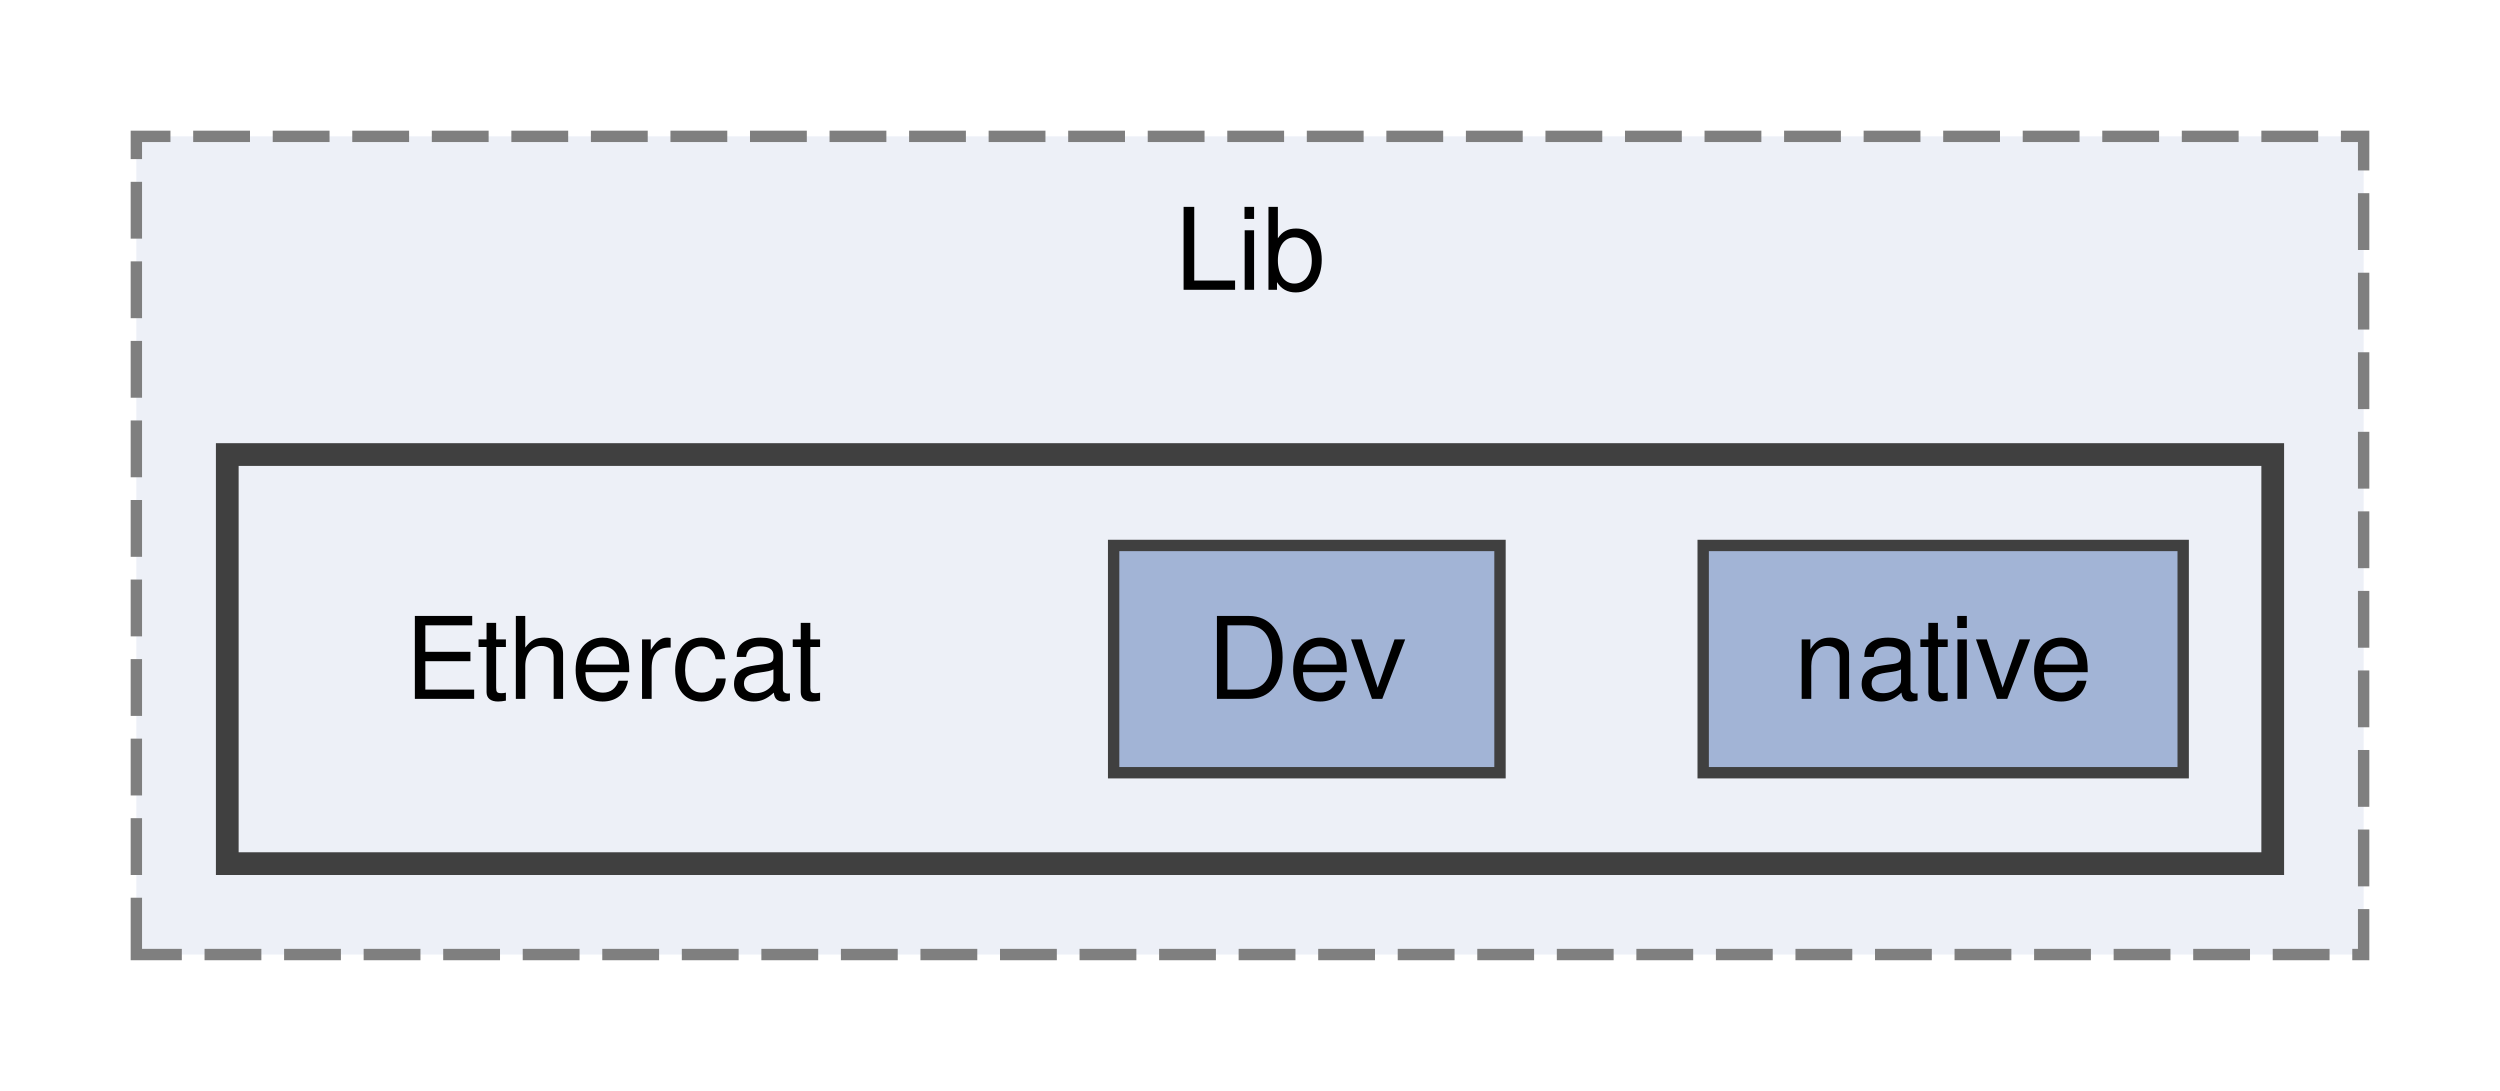
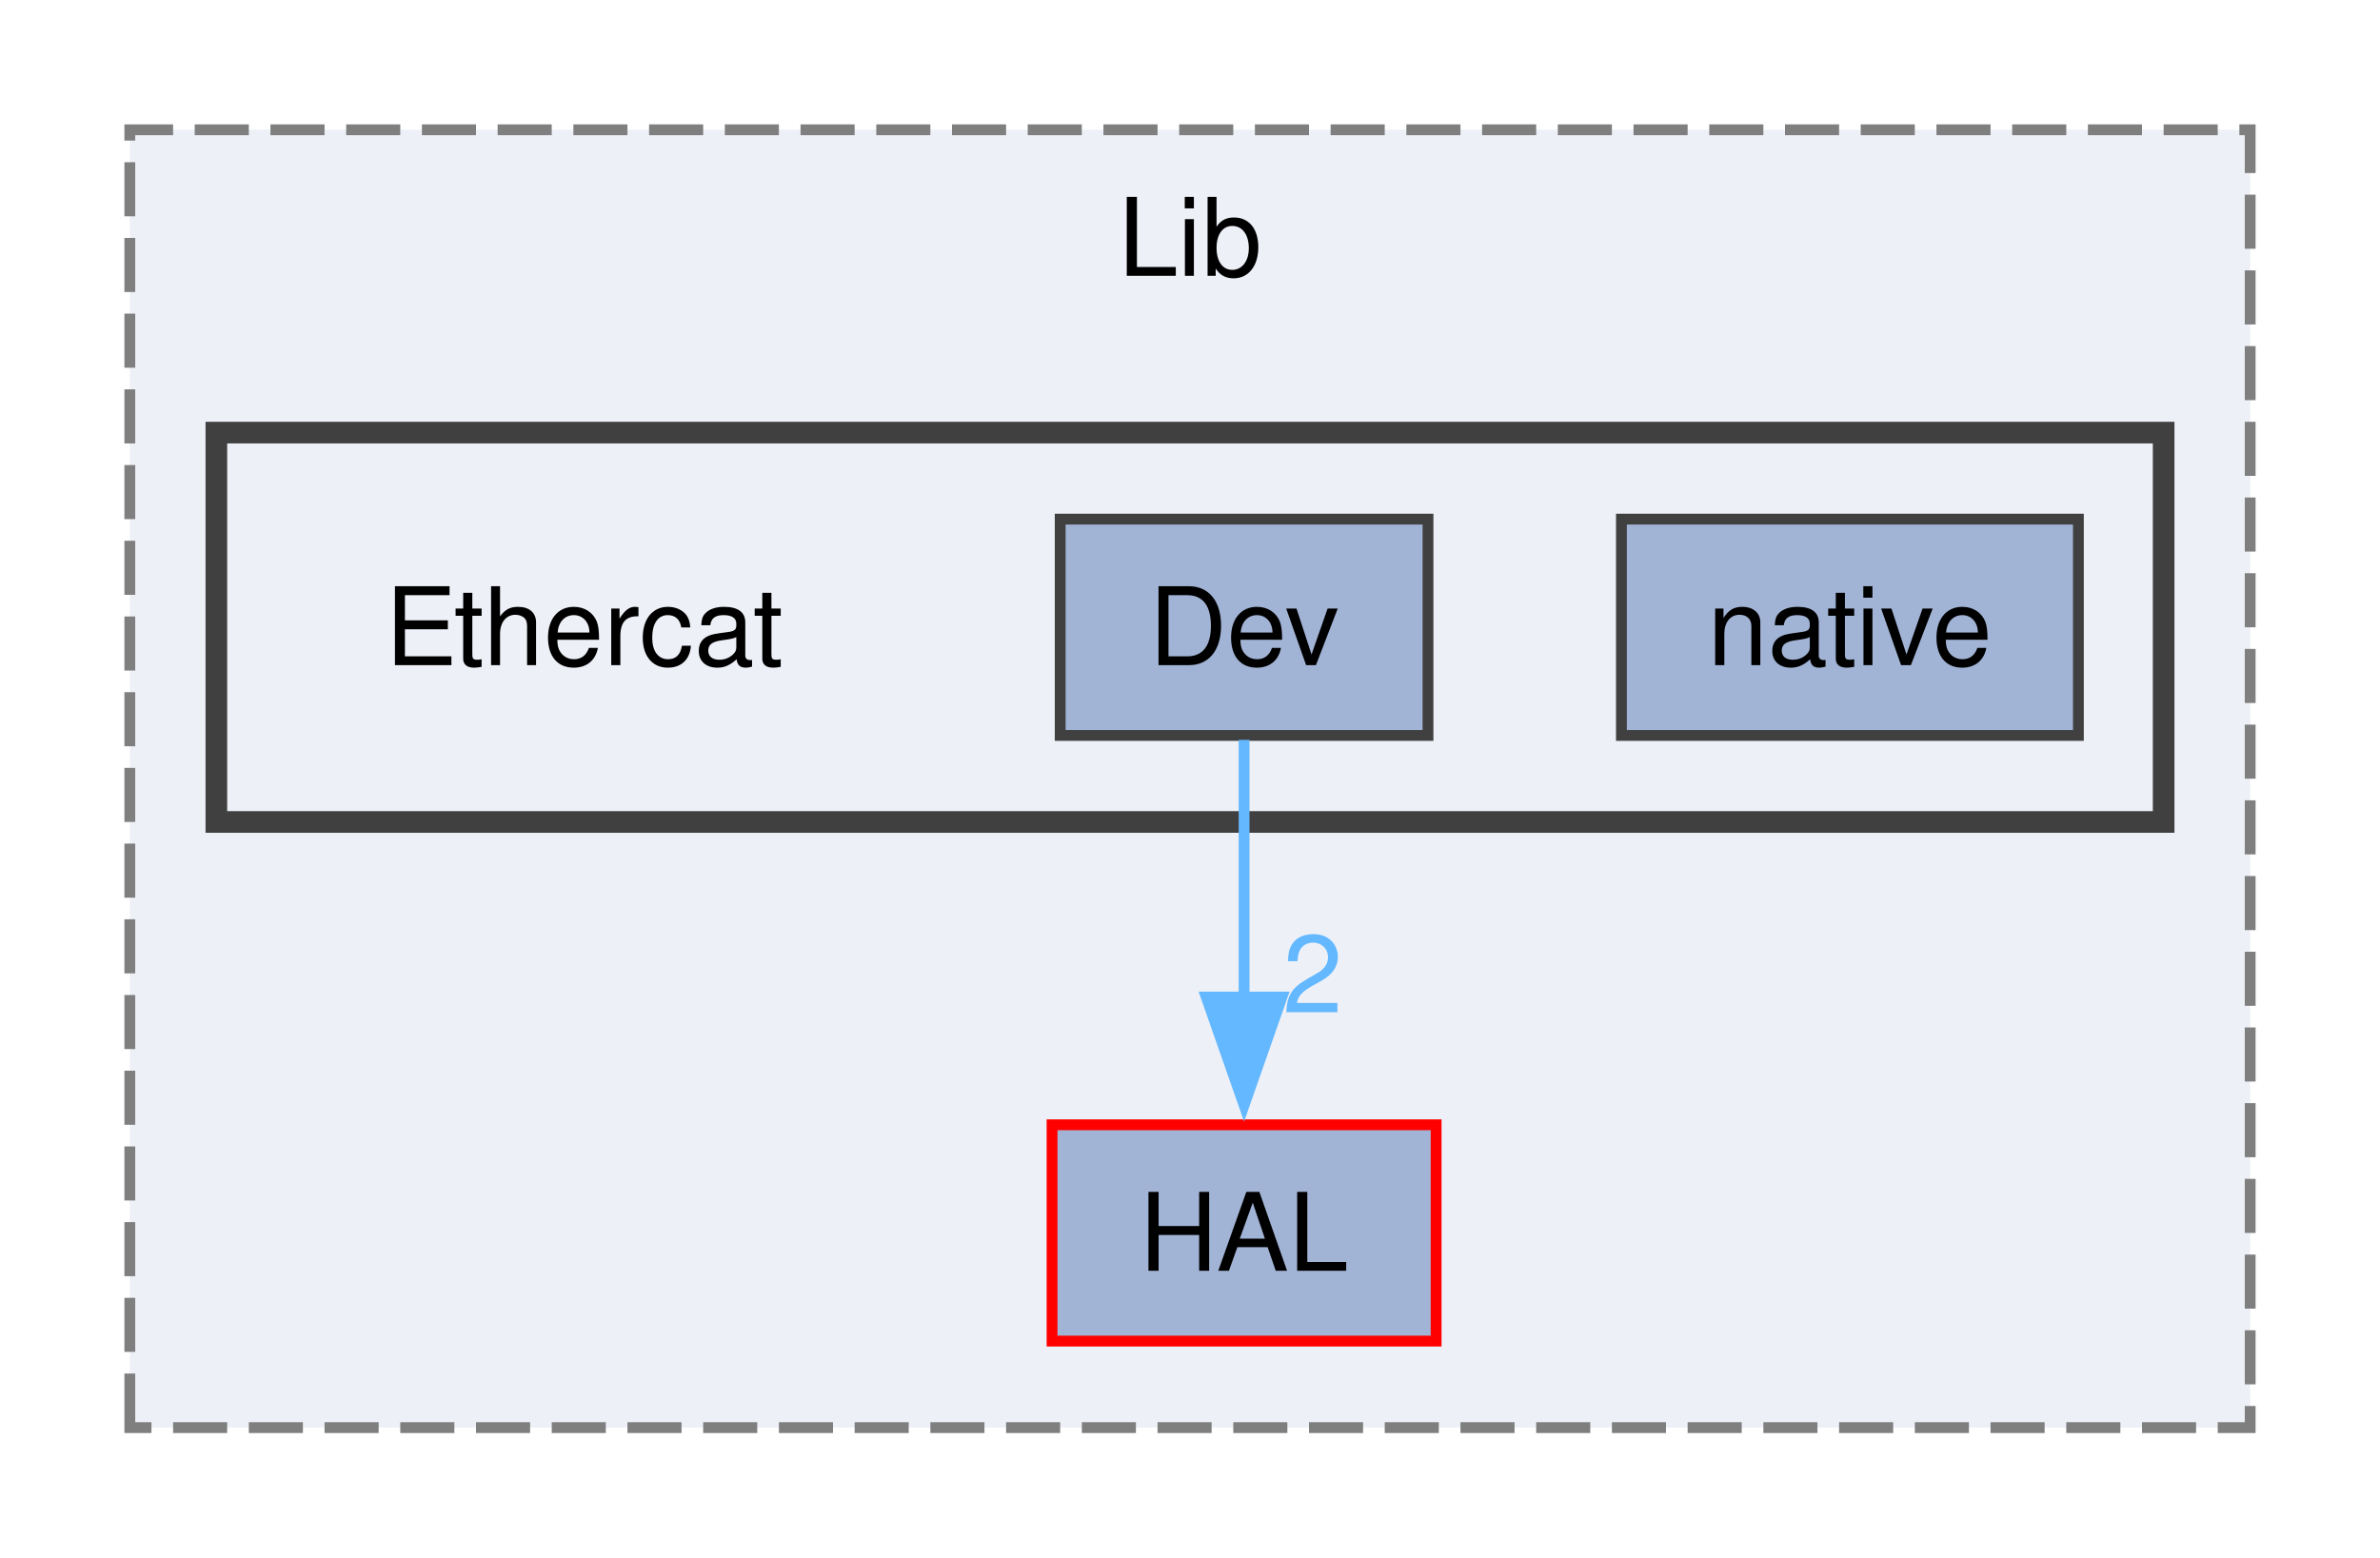
- <svg xmlns="http://www.w3.org/2000/svg" xmlns:xlink="http://www.w3.org/1999/xlink" width="220pt" height="96pt" viewBox="0.00 0.00 220.00 96.00">
-   <g id="graph0" class="graph" transform="scale(1 1) rotate(0) translate(4 92)">
+ <svg xmlns="http://www.w3.org/2000/svg" xmlns:xlink="http://www.w3.org/1999/xlink" width="220pt" height="144pt" viewBox="0.00 0.00 220.00 144.00">
+   <g id="graph0" class="graph" transform="scale(1 1) rotate(0) translate(4 140)">
    <g id="clust1" class="cluster">
      <g id="a_clust1">
        <a xlink:href="dir_60dee5c7276bc3cd6fcd1017695b942b.html" target="_top" xlink:title="Lib">
-           <polygon fill="#edf0f7" stroke="#7f7f7f" stroke-dasharray="5,2" points="8,-8 8,-80 204,-80 204,-8 8,-8" />
-           <text xml:space="preserve" text-anchor="middle" x="106" y="-66.5" font-family="Helvetica,sans-Serif" font-size="10.00">Lib</text>
+           <polygon fill="#edf0f7" stroke="#7f7f7f" stroke-dasharray="5,2" points="8,-8 8,-128 204,-128 204,-8 8,-8" />
+           <text xml:space="preserve" text-anchor="middle" x="106" y="-114.5" font-family="Helvetica,sans-Serif" font-size="10.00">Lib</text>
        </a>
      </g>
    </g>
    <g id="clust2" class="cluster">
      <g id="a_clust2">
        <a xlink:href="dir_ab080a3daff6b74c2c7f4ef6a80e99c9.html" target="_top">
-           <polygon fill="#edf0f7" stroke="#404040" stroke-width="2" points="16,-16 16,-52 196,-52 196,-16 16,-16" />
+           <polygon fill="#edf0f7" stroke="#404040" stroke-width="2" points="16,-64 16,-100 196,-100 196,-64 16,-64" />
        </a>
      </g>
    </g>
    <g id="node1" class="node">
-       <text xml:space="preserve" text-anchor="middle" x="50" y="-30.5" font-family="Helvetica,sans-Serif" font-size="10.00">Ethercat</text>
-     </g>
-     <g id="node2" class="node">
-       <g id="a_node2">
-         <a xlink:href="dir_9ad8d5f32780ecd77827598dde4e972f.html" target="_top" xlink:title="Dev">
-           <polygon fill="#a2b4d6" stroke="#404040" points="128,-44 94,-44 94,-24 128,-24 128,-44" />
-           <text xml:space="preserve" text-anchor="middle" x="111" y="-30.5" font-family="Helvetica,sans-Serif" font-size="10.00">Dev</text>
+       <g id="a_node1">
+         <a xlink:href="dir_4ad11338be6ed64801f932656637dcad.html" target="_top" xlink:title="HAL">
+           <polygon fill="#a2b4d6" stroke="red" points="128.75,-36 93.25,-36 93.25,-16 128.75,-16 128.75,-36" />
+           <text xml:space="preserve" text-anchor="middle" x="111" y="-22.5" font-family="Helvetica,sans-Serif" font-size="10.00">HAL</text>
        </a>
      </g>
    </g>
+     <g id="node2" class="node">
+       <text xml:space="preserve" text-anchor="middle" x="50" y="-78.5" font-family="Helvetica,sans-Serif" font-size="10.00">Ethercat</text>
+     </g>
    <g id="node3" class="node">
      <g id="a_node3">
+         <a xlink:href="dir_9ad8d5f32780ecd77827598dde4e972f.html" target="_top" xlink:title="Dev">
+           <polygon fill="#a2b4d6" stroke="#404040" points="128,-92 94,-92 94,-72 128,-72 128,-92" />
+           <text xml:space="preserve" text-anchor="middle" x="111" y="-78.5" font-family="Helvetica,sans-Serif" font-size="10.00">Dev</text>
+         </a>
+       </g>
+     </g>
+     <g id="edge1" class="edge">
+       <g id="a_edge1">
+         <a xlink:href="dir_000016_000032.html" target="_top">
+           <path fill="none" stroke="#63b8ff" d="M111,-71.59C111,-65.01 111,-55.96 111,-47.73" />
+           <polygon fill="#63b8ff" stroke="#63b8ff" points="114.5,-47.81 111,-37.81 107.5,-47.81 114.5,-47.81" />
+         </a>
+       </g>
+       <g id="a_edge1-headlabel">
+         <a xlink:href="dir_000016_000032.html" target="_top" xlink:title="2">
+           <text xml:space="preserve" text-anchor="middle" x="117.34" y="-46.39" font-family="Helvetica,sans-Serif" font-size="10.00" fill="#63b8ff">2</text>
+         </a>
+       </g>
+     </g>
+     <g id="node4" class="node">
+       <g id="a_node4">
        <a xlink:href="dir_02567d2d6ba34656e086e52529de3783.html" target="_top" xlink:title="native">
-           <polygon fill="#a2b4d6" stroke="#404040" points="188.12,-44 145.88,-44 145.88,-24 188.12,-24 188.12,-44" />
-           <text xml:space="preserve" text-anchor="middle" x="167" y="-30.5" font-family="Helvetica,sans-Serif" font-size="10.00">native</text>
+           <polygon fill="#a2b4d6" stroke="#404040" points="188.12,-92 145.88,-92 145.88,-72 188.12,-72 188.12,-92" />
+           <text xml:space="preserve" text-anchor="middle" x="167" y="-78.5" font-family="Helvetica,sans-Serif" font-size="10.00">native</text>
        </a>
      </g>
    </g>
  </g>
</svg>
